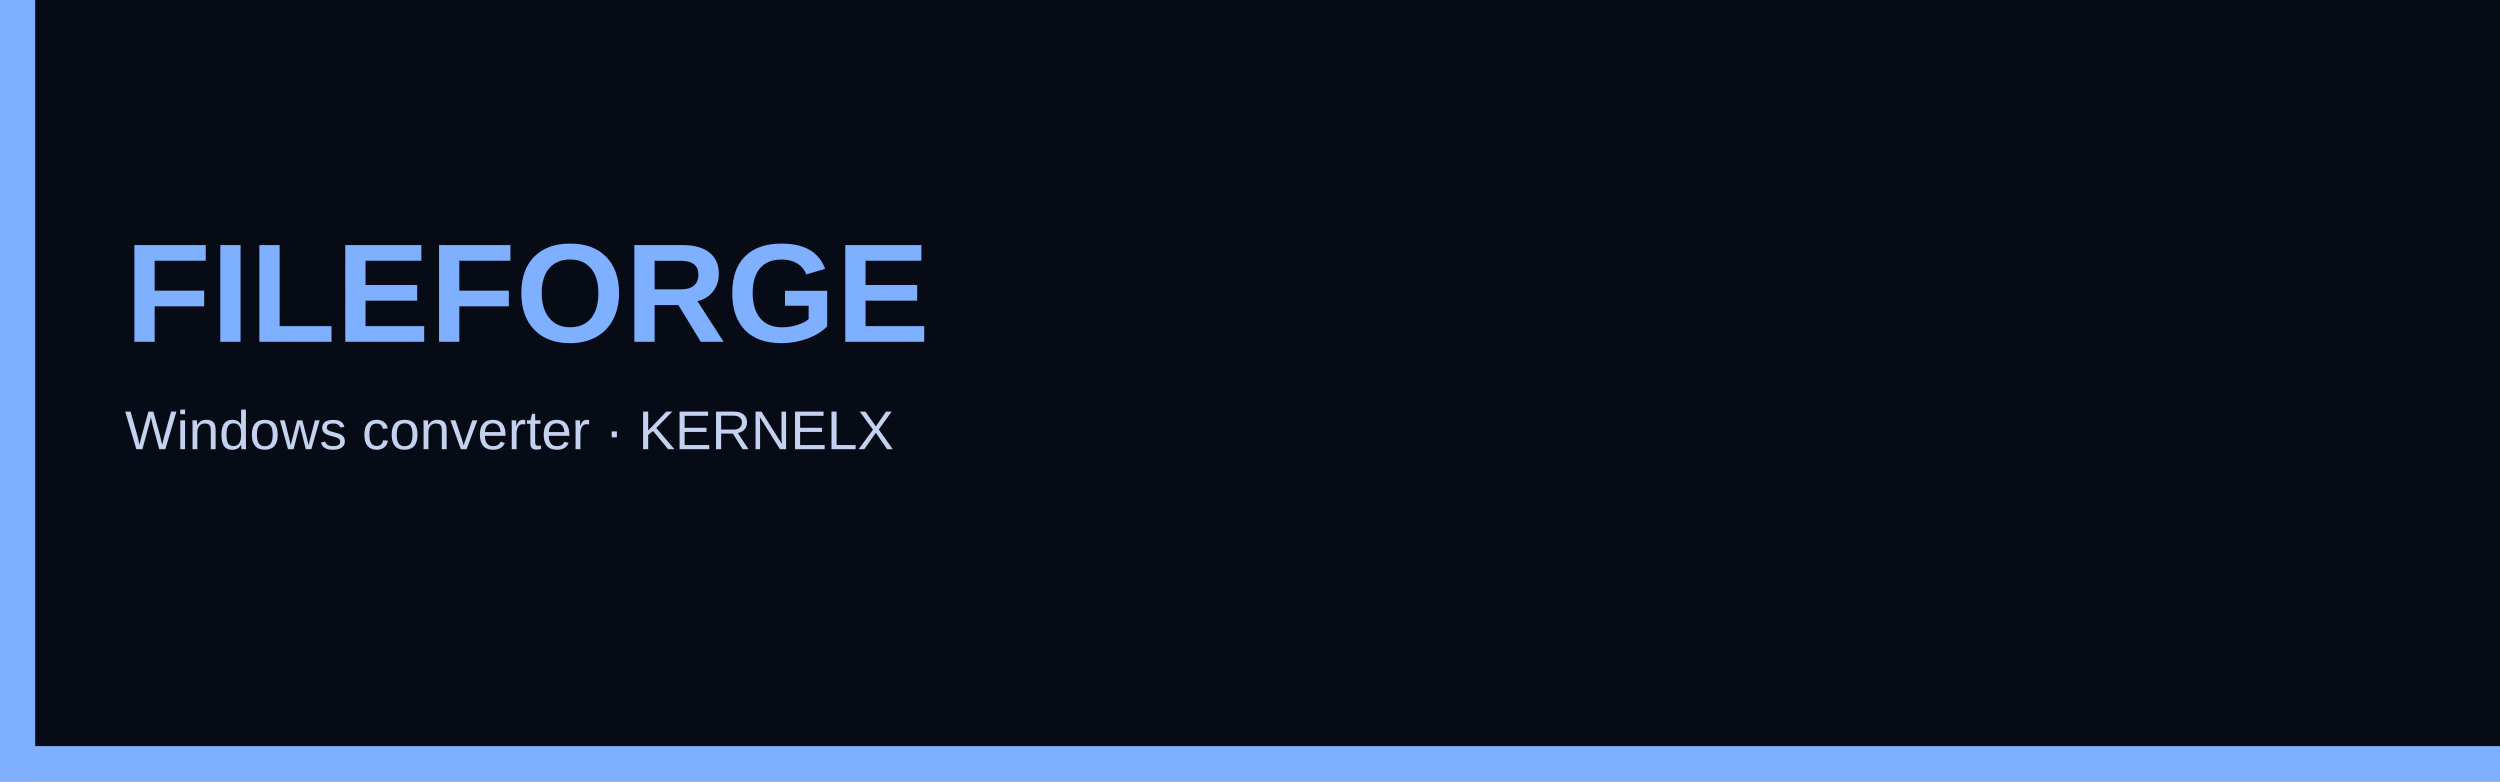
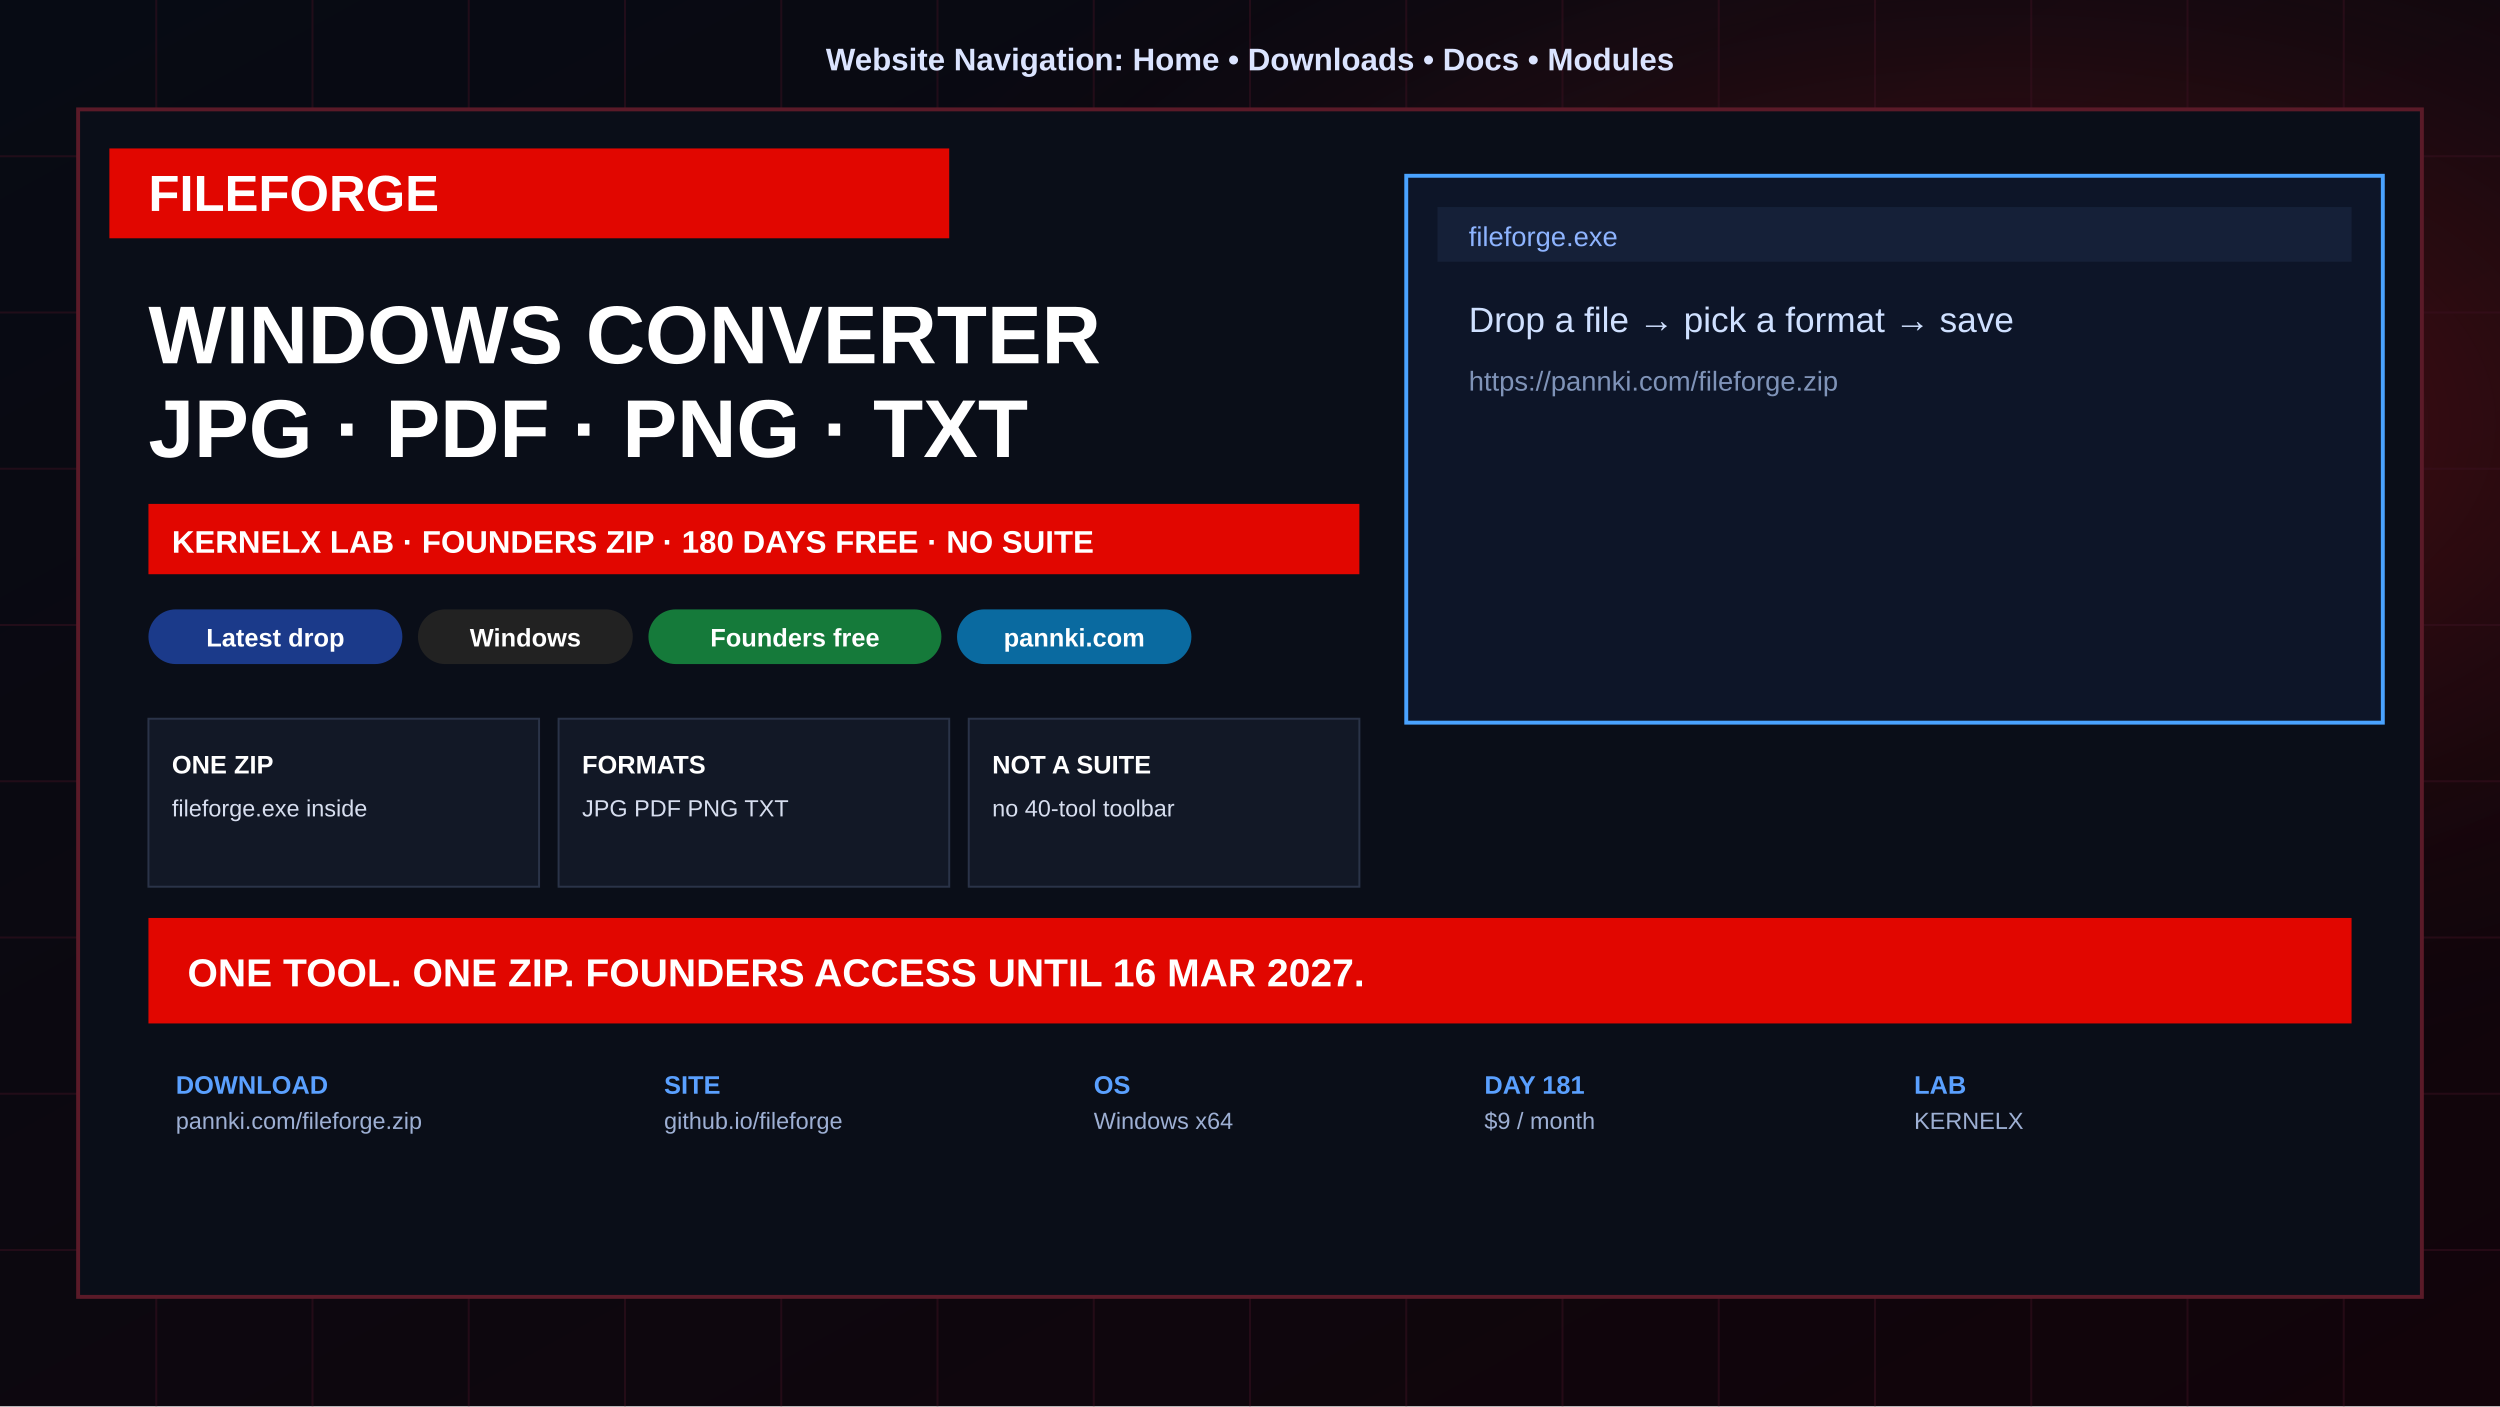
- <svg xmlns="http://www.w3.org/2000/svg" width="1280" height="400" viewBox="0 0 1280 400">
-   <rect width="1280" height="400" fill="#070b16" />
-   <rect width="18" height="400" fill="#7eb0ff" />
-   <rect y="382" width="1280" height="18" fill="#7eb0ff" />
-   <text x="64" y="175" fill="#7eb0ff" font-family="Arial,sans-serif" font-size="72" font-weight="700">FILEFORGE</text>
-   <text x="64" y="230" fill="#c5d2ef" font-family="Arial,sans-serif" font-size="28">Windows converter · KERNELX</text>
+ <svg xmlns="http://www.w3.org/2000/svg" width="1280" height="720" viewBox="0 0 1280 720">
+   <defs>
+     <linearGradient id="bg" x1="0" y1="0" x2="1" y2="1">
+       <stop offset="0" stop-color="#070b14" />
+       <stop offset="1" stop-color="#12040a" />
+     </linearGradient>
+     <radialGradient id="glow" cx="80%" cy="30%" r="50%">
+       <stop offset="0" stop-color="#ff2a2a" stop-opacity=".35" />
+       <stop offset="1" stop-color="#000" stop-opacity="0" />
+     </radialGradient>
+   </defs>
+   <rect width="1280" height="720" fill="url(#bg)" />
+   <rect width="1280" height="720" fill="url(#glow)" />
+   <g fill="none" stroke="#3a1020" stroke-width="1" opacity=".5">
+     <path d="M0 80 H1280 M0 160 H1280 M0 240 H1280 M0 320 H1280 M0 400 H1280 M0 480 H1280 M0 560 H1280 M0 640 H1280" />
+     <path d="M80 0 V720 M160 0 V720 M240 0 V720 M320 0 V720 M400 0 V720 M480 0 V720 M560 0 V720 M640 0 V720 M720 0 V720 M800 0 V720 M880 0 V720 M960 0 V720 M1040 0 V720 M1120 0 V720 M1200 0 V720" />
+   </g>
+   <text x="640" y="36" text-anchor="middle" fill="#dbe4ff" font-family="Arial,sans-serif" font-size="16" font-weight="700">Website Navigation: Home • Downloads • Docs • Modules</text>
+   <rect x="40" y="56" width="1200" height="608" fill="#0a0e18" stroke="#5a1a28" stroke-width="2" />
+   <rect x="56" y="76" width="430" height="46" fill="#e10600" />
+   <text x="76" y="108" fill="#fff" font-family="Arial,sans-serif" font-size="26" font-weight="700">FILEFORGE</text>
+   <text x="76" y="186" fill="#fff" font-family="Arial,sans-serif" font-size="42" font-weight="700">WINDOWS CONVERTER</text>
+   <text x="76" y="234" fill="#fff" font-family="Arial,sans-serif" font-size="42" font-weight="700">JPG · PDF · PNG · TXT</text>
+   <rect x="76" y="258" width="620" height="36" fill="#e10600" />
+   <text x="88" y="283" fill="#fff" font-family="Arial,sans-serif" font-size="16" font-weight="700">KERNELX LAB · FOUNDERS ZIP · 180 DAYS FREE · NO SUITE</text>
+   <g font-family="Arial,sans-serif" font-size="13" font-weight="700">
+     <rect x="76" y="312" width="130" height="28" rx="14" fill="#1b3a8a" />
+     <text x="141" y="331" text-anchor="middle" fill="#fff">Latest drop</text>
+     <rect x="214" y="312" width="110" height="28" rx="14" fill="#222" />
+     <text x="269" y="331" text-anchor="middle" fill="#fff">Windows</text>
+     <rect x="332" y="312" width="150" height="28" rx="14" fill="#157a3a" />
+     <text x="407" y="331" text-anchor="middle" fill="#fff">Founders free</text>
+     <rect x="490" y="312" width="120" height="28" rx="14" fill="#0a6aa0" />
+     <text x="550" y="331" text-anchor="middle" fill="#fff">pannki.com</text>
+   </g>
+   <g fill="#d7deef" font-family="Arial,sans-serif">
+     <rect x="76" y="368" width="200" height="86" fill="#121826" stroke="#2a3348" />
+     <text x="88" y="396" font-size="13" font-weight="700" fill="#fff">ONE ZIP</text>
+     <text x="88" y="418" font-size="12">fileforge.exe inside</text>
+     <rect x="286" y="368" width="200" height="86" fill="#121826" stroke="#2a3348" />
+     <text x="298" y="396" font-size="13" font-weight="700" fill="#fff">FORMATS</text>
+     <text x="298" y="418" font-size="12">JPG PDF PNG TXT</text>
+     <rect x="496" y="368" width="200" height="86" fill="#121826" stroke="#2a3348" />
+     <text x="508" y="396" font-size="13" font-weight="700" fill="#fff">NOT A SUITE</text>
+     <text x="508" y="418" font-size="12">no 40-tool toolbar</text>
+   </g>
+   <rect x="720" y="90" width="500" height="280" fill="#0d1528" stroke="#4aa3ff" stroke-width="2" />
+   <rect x="736" y="106" width="468" height="28" fill="#152038" />
+   <text x="752" y="126" fill="#8eb4ff" font-family="Arial,sans-serif" font-size="14">fileforge.exe</text>
+   <text x="752" y="170" fill="#cfe0ff" font-family="Arial,sans-serif" font-size="18">Drop a file → pick a format → save</text>
+   <text x="752" y="200" fill="#7f93b8" font-family="Arial,sans-serif" font-size="14">https://pannki.com/fileforge.zip</text>
+   <rect x="76" y="470" width="1128" height="54" fill="#e10600" />
+   <text x="96" y="505" fill="#fff" font-family="Arial,sans-serif" font-size="20" font-weight="700">ONE TOOL. ONE ZIP. FOUNDERS ACCESS UNTIL 16 MAR 2027.</text>
+   <g fill="#9eb0d4" font-family="Arial,sans-serif" font-size="12">
+     <text x="90" y="560" fill="#5aa0ff" font-size="13" font-weight="700">DOWNLOAD</text>
+     <text x="90" y="578">pannki.com/fileforge.zip</text>
+     <text x="340" y="560" fill="#5aa0ff" font-size="13" font-weight="700">SITE</text>
+     <text x="340" y="578">github.io/fileforge</text>
+     <text x="560" y="560" fill="#5aa0ff" font-size="13" font-weight="700">OS</text>
+     <text x="560" y="578">Windows x64</text>
+     <text x="760" y="560" fill="#5aa0ff" font-size="13" font-weight="700">DAY 181</text>
+     <text x="760" y="578">$9 / month</text>
+     <text x="980" y="560" fill="#5aa0ff" font-size="13" font-weight="700">LAB</text>
+     <text x="980" y="578">KERNELX</text>
+   </g>
</svg>
